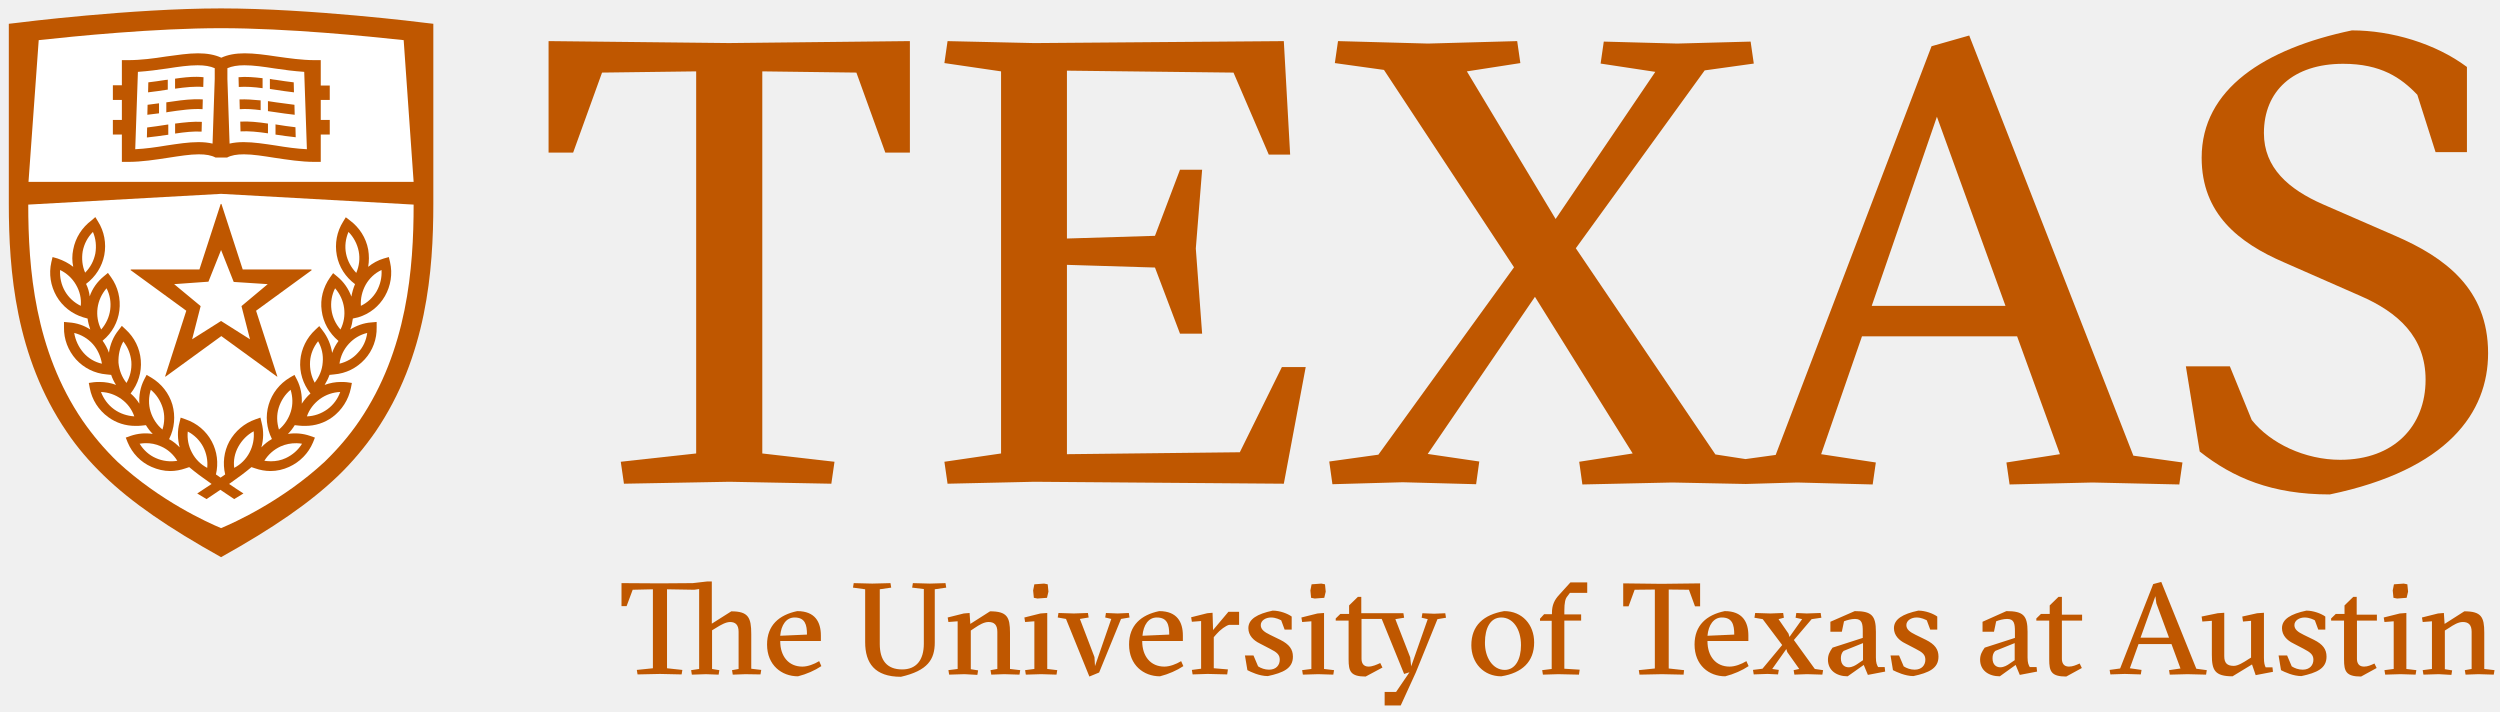
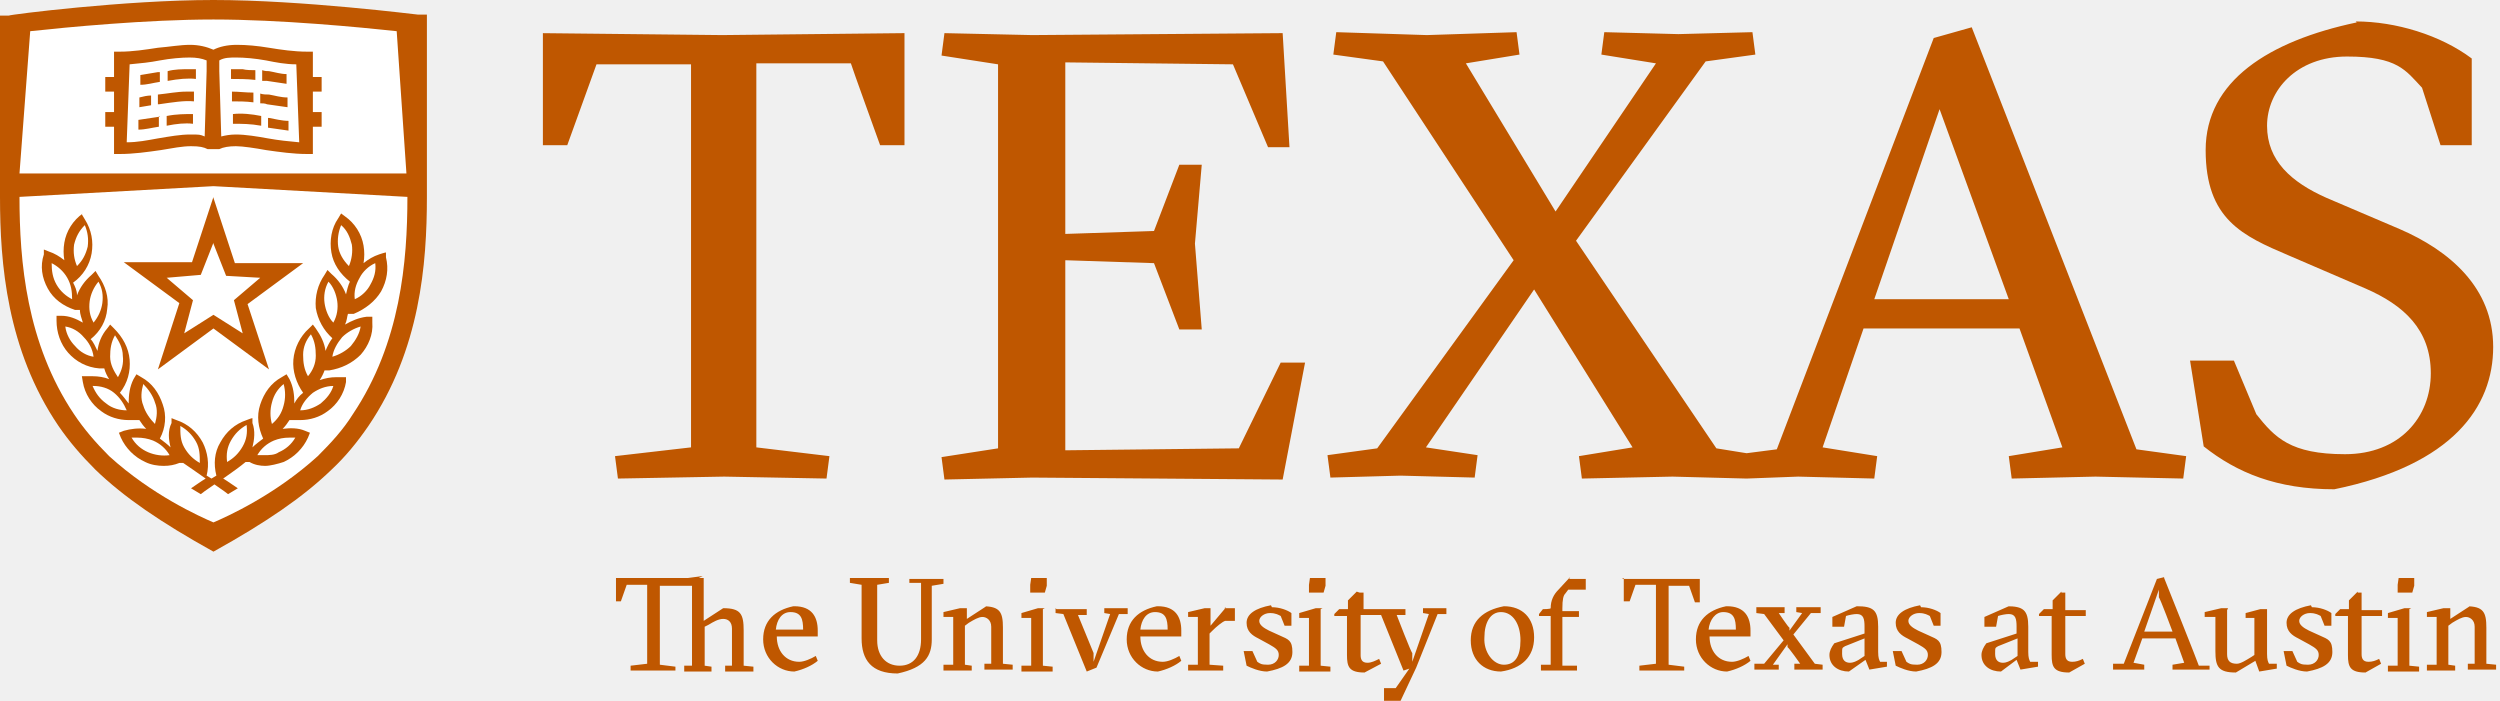
- <svg xmlns="http://www.w3.org/2000/svg" height="99.591" width="350" viewBox="0 0 350 99.591">
-   <g>
-     <path fill="#bf5700" d="m60.666 3.33v24.766 0.444c0 9.325-0.919 21.35-8.101 31.905-1.498 2.152-3.166 4.167-5.174 6.114 0 0-0.034 0.034-0.034 0.034-3.915 3.757-9.055 7.31-16.407 11.409-7.353-4.099-12.527-7.652-16.407-11.409 0 0-0.034-0.034-0.034-0.034-2.008-1.948-3.71-3.929-5.174-6.115-7.182-10.521-8.101-22.579-8.101-31.905v-3.074-22.135l1.191-0.137c0.17-0.034 16.101-2.016 28.525-2.016 12.425 0 28.355 1.981 28.525 2.015l1.191 0.137z" />
-     <path d="m30.949 3.945c-9.259 0-20.525 1.127-25.529 1.674l-1.43 19.846h26.959 26.959l-1.394-19.846c-5.038-0.546-16.306-1.674-25.565-1.674zm0 23.194l-26.994 1.504c0 8.915 0.885 20.393 7.625 30.265 1.396 2.016 2.996 3.927 4.902 5.772 5.923 5.465 12.595 8.472 14.467 9.258 1.872-0.786 8.544-3.793 14.467-9.258 1.906-1.845 3.507-3.722 4.902-5.772 6.706-9.872 7.59-21.35 7.59-30.265l-26.959-1.504z" fill="#fff" />
-     <path fill="#bf5700" d="m27.715 7.463c-1.396 0-2.894 0.241-4.46 0.446-1.736 0.273-3.538 0.511-5.342 0.511h-0.851v3.519h-1.26v2.049h1.26v2.801h-1.26v2.049h1.26v3.826h0.851c1.94 0 3.845-0.306 5.649-0.579 1.566-0.239 3.03-0.48 4.256-0.48 1.021 0 1.77 0.138 2.349 0.446h1.634c0.579-0.307 1.328-0.446 2.349-0.446 1.26 0 2.721 0.241 4.253 0.48 1.838 0.273 3.745 0.579 5.652 0.579h0.851v-3.826h1.26v-2.049h-1.26v-2.801h1.26v-2.015h-1.26v-3.553h-0.851c-1.804 0-3.609-0.272-5.345-0.511-1.6-0.24-3.096-0.446-4.458-0.446-1.294 0-2.383 0.206-3.268 0.616-0.885-0.41-1.975-0.616-3.269-0.616zm3.234 21.078c-0.034 0-0.068 0.034-0.068 0.068l-2.962 9.118h-9.53c-0.034 0-0.068 0.003-0.102 0.037 0 0.068 0 0.102 0.068 0.102l7.726 5.636-2.962 9.186s0 0.034 0.034 0.034h0.034l7.797-5.67 7.794 5.67h0.034c0.034-0.034 0.034-0.068 0-0.068l-2.962-9.152 7.729-5.636c0.034 0 0.068-0.034 0.034-0.102 0-0.034-0.034-0.037-0.068-0.037h-9.564l-2.962-9.118c0-0.034-0.034-0.068-0.068-0.068zm-17.599 1.845-0.545 0.477c-1.328 0.991-2.247 2.427-2.554 4.067-0.17 0.82-0.17 1.638 0 2.424-0.646-0.514-1.395-0.889-2.178-1.162l-0.715-0.204-0.17 0.715c-0.374 1.64-0.102 3.313 0.715 4.748 0.817 1.435 2.179 2.496 3.745 2.974l0.613 0.17c0.068 0.512 0.204 1.023 0.375 1.535-0.885-0.581-1.907-0.922-2.962-0.99l-0.715-0.068v0.752c-0.034 1.674 0.579 3.246 1.668 4.476 1.123 1.23 2.622 1.98 4.29 2.117l0.647 0.068c0.17 0.512 0.409 0.992 0.681 1.402-0.715-0.273-1.498-0.412-2.281-0.412-0.272 0-0.545-0-0.817 0.034l-0.715 0.102 0.136 0.718c0.306 1.64 1.226 3.076 2.587 4.067 1.123 0.82 2.418 1.229 3.813 1.229 0.272 0 0.545 0 0.817-0.034l0.644-0.068c0.272 0.444 0.579 0.853 0.953 1.229-1.021-0.171-2.108-0.069-3.095 0.272l-0.681 0.241 0.272 0.681c0.647 1.537 1.836 2.768 3.333 3.417 0.851 0.376 1.736 0.582 2.622 0.582 0.715 0 1.464-0.138 2.145-0.378l0.511-0.17c0.851 0.717 1.805 1.436 3.132 2.358-0.613 0.41-1.26 0.819-2.009 1.331l1.294 0.786c0.715-0.478 1.362-0.89 1.941-1.3 0.579 0.376 1.226 0.822 1.941 1.3l1.294-0.786c-0.749-0.478-1.396-0.921-2.009-1.331 1.328-0.922 2.281-1.641 3.132-2.358l0.508 0.17c0.681 0.239 1.43 0.378 2.145 0.378 0.919 0 1.805-0.206 2.622-0.582 1.498-0.683 2.69-1.88 3.337-3.417l0.272-0.681-0.681-0.241c-0.987-0.342-2.077-0.443-3.098-0.272 0.374-0.376 0.681-0.785 0.953-1.229l0.647 0.068c0.272 0.034 0.545 0.034 0.817 0.034 1.396 0 2.69-0.409 3.813-1.229 1.328-0.991 2.247-2.427 2.587-4.067l0.136-0.718-0.715-0.102c-0.272-0.034-0.545-0.034-0.817-0.034-0.783 0-1.532 0.138-2.281 0.412 0.272-0.444 0.511-0.924 0.681-1.402l0.647-0.068c1.668-0.137 3.167-0.887 4.29-2.117 1.123-1.23 1.699-2.836 1.665-4.476v-0.752l-0.749 0.068c-1.055 0.068-2.074 0.444-2.959 0.99 0.204-0.478 0.306-1.023 0.375-1.535l0.749-0.17c1.6-0.478 2.925-1.54 3.742-2.974 0.817-1.435 1.089-3.108 0.715-4.748l-0.17-0.715-0.715 0.204c-0.817 0.239-1.529 0.648-2.176 1.161 0.136-0.786 0.136-1.604 0-2.424-0.306-1.64-1.226-3.076-2.554-4.067l-0.579-0.443-0.375 0.613c-0.885 1.401-1.192 3.074-0.885 4.714 0.306 1.64 1.226 3.042 2.554 4.033-0.238 0.547-0.409 1.162-0.511 1.743-0.408-1.093-1.056-2.05-1.975-2.801l-0.582-0.481-0.442 0.616c-0.953 1.366-1.396 3.006-1.158 4.646 0.204 1.64 1.056 3.141 2.315 4.2l0.034 0.034c-0.374 0.512-0.681 1.06-0.885 1.675-0.17-1.127-0.613-2.219-1.362-3.176l-0.443-0.582-0.545 0.511c-1.225 1.127-1.975 2.666-2.111 4.305-0.136 1.64 0.375 3.28 1.396 4.578l0.034 0.034c-0.477 0.41-0.885 0.924-1.226 1.436 0.068-1.161-0.136-2.324-0.681-3.383l-0.34-0.65-0.647 0.378c-1.43 0.854-2.486 2.186-2.962 3.792-0.477 1.605-0.306 3.279 0.443 4.782v0.034c-0.545 0.307-1.056 0.717-1.464 1.161 0.306-1.127 0.34-2.29 0.034-3.451l-0.17-0.715-0.681 0.238c-1.566 0.547-2.857 1.639-3.674 3.107-0.749 1.401-0.953 3.04-0.579 4.612-0.204 0.137-0.443 0.309-0.647 0.446-0.238-0.171-0.443-0.309-0.647-0.446 0.374-1.571 0.17-3.211-0.579-4.612-0.783-1.469-2.077-2.561-3.677-3.107l-0.681-0.238-0.17 0.715c-0.306 1.127-0.272 2.324 0.034 3.451-0.443-0.444-0.919-0.853-1.498-1.161l0.034-0.034c0.749-1.503 0.885-3.176 0.443-4.782-0.477-1.605-1.532-2.938-2.962-3.792l-0.647-0.378-0.34 0.65c-0.545 1.059-0.746 2.222-0.678 3.383-0.34-0.547-0.749-1.026-1.226-1.436l0.034-0.034c1.021-1.298 1.532-2.938 1.396-4.612-0.136-1.674-0.885-3.178-2.111-4.305l-0.545-0.511-0.443 0.582c-0.749 0.922-1.192 2.014-1.362 3.176-0.207-0.58-0.513-1.162-0.888-1.674l0.034-0.034c1.294-1.059 2.111-2.561 2.315-4.2 0.204-1.64-0.204-3.314-1.158-4.646l-0.443-0.616-0.579 0.48c-0.919 0.752-1.6 1.708-1.975 2.801-0.068-0.615-0.238-1.196-0.511-1.743 1.328-0.991 2.247-2.428 2.554-4.033 0.306-1.64-0-3.313-0.885-4.714l-0.375-0.613z" />
-     <path d="m27.681 9.138c-1.26 0-2.69 0.203-4.222 0.443-1.362 0.205-2.721 0.377-4.151 0.48l-0.375 10.83c1.43-0.068 2.891-0.275 4.321-0.514 1.6-0.239 3.133-0.48 4.528-0.48 0.749 0 1.396 0.071 1.975 0.207l0.306-9.053v-1.504c-0.612-0.273-1.395-0.408-2.383-0.408zm6.537 0c-0.987 0-1.736 0.135-2.383 0.409v1.504l0.306 9.053c0.579-0.137 1.226-0.207 1.975-0.207 1.396 0 2.925 0.241 4.525 0.48 1.43 0.239 2.894 0.445 4.324 0.514l-0.374-10.83c-1.43-0.103-2.826-0.275-4.154-0.48-1.532-0.239-2.959-0.443-4.219-0.443zm-21.208 23.331c-0.749 0.751-1.226 1.674-1.43 2.699-0.17 1.025-0.068 2.083 0.34 3.005 0.749-0.751 1.226-1.674 1.43-2.699 0.17-1.025 0.068-2.049-0.34-3.005zm35.777 0c-0.408 0.956-0.545 2.015-0.34 3.039s0.715 1.948 1.43 2.699c0.408-0.956 0.545-2.015 0.34-3.039-0.204-1.025-0.715-1.982-1.43-2.699zm-17.837 2.529-1.77 4.438-4.801 0.344 3.711 3.074-1.192 4.646 4.051-2.563 4.051 2.563-1.192-4.646 3.674-3.074-4.763-0.31-1.77-4.473zm-22.536 2.801c-0.068 1.025 0.17 2.083 0.681 2.971 0.511 0.888 1.294 1.605 2.213 2.049 0.102-1.025-0.136-2.049-0.681-2.971-0.511-0.888-1.294-1.605-2.213-2.049zm45 0c-0.953 0.444-1.699 1.161-2.21 2.049-0.511 0.922-0.749 1.947-0.681 2.971 0.919-0.444 1.699-1.161 2.21-2.049 0.511-0.922 0.749-1.947 0.681-2.971zm-38.497 2.56c-0.681 0.786-1.124 1.742-1.26 2.767-0.136 1.025 0.034 2.083 0.511 3.005 0.681-0.786 1.124-1.739 1.26-2.764 0.136-1.059-0.034-2.086-0.511-3.009zm31.998 0c-0.477 0.922-0.647 1.984-0.511 3.009s0.579 1.978 1.26 2.764c0.477-0.922 0.647-1.981 0.511-3.005s-0.579-1.981-1.26-2.767zm-36.526 6.252c0.17 1.025 0.613 1.981 1.294 2.767 0.681 0.786 1.6 1.333 2.587 1.538-0.17-1.025-0.613-2.016-1.294-2.767-0.681-0.752-1.6-1.299-2.587-1.538zm41.02 0c-0.987 0.239-1.873 0.753-2.587 1.538-0.715 0.786-1.158 1.742-1.294 2.767 0.987-0.239 1.907-0.753 2.587-1.538 0.715-0.752 1.158-1.708 1.294-2.767zm-6.877 1.161c-0.647 0.82-1.056 1.776-1.123 2.835-0.068 1.059 0.17 2.083 0.647 2.971 0.647-0.82 1.056-1.81 1.123-2.835 0.102-1.059-0.136-2.083-0.647-2.971zm-27.265 0.034c-0.511 0.888-0.715 1.912-0.681 2.971 0.102 1.059 0.477 2.015 1.123 2.835 0.511-0.888 0.749-1.912 0.681-2.971-0.102-1.059-0.477-2.015-1.123-2.835zm3.844 6.763c-0.306 0.991-0.34 2.052-0.034 3.042 0.306 0.991 0.885 1.877 1.668 2.526 0.306-0.991 0.34-2.049 0.034-3.039-0.306-0.991-0.885-1.88-1.668-2.529zm19.574 0c-0.783 0.649-1.362 1.538-1.668 2.529-0.306 0.991-0.272 2.049 0.034 3.039 0.783-0.649 1.362-1.535 1.668-2.526 0.306-0.991 0.272-2.052-0.034-3.042zm-26.55 0.31c0.374 0.956 0.988 1.809 1.839 2.424 0.851 0.615 1.839 0.922 2.826 0.99-0.34-0.991-0.953-1.809-1.804-2.424-0.851-0.615-1.839-0.956-2.86-0.99zm33.496 0c-1.021 0.034-2.009 0.376-2.86 0.99-0.817 0.615-1.464 1.433-1.804 2.424 1.021-0.034 2.009-0.376 2.86-0.99 0.851-0.615 1.464-1.467 1.804-2.424zm-12.117 5.5c-0.885 0.478-1.634 1.229-2.145 2.151s-0.715 1.947-0.579 2.971c0.919-0.478 1.668-1.229 2.145-2.151 0.477-0.922 0.681-1.947 0.579-2.971zm-9.227 0.034c-0.102 1.025 0.102 2.049 0.579 2.937 0.477 0.922 1.226 1.673 2.145 2.151 0.102-1.025-0.102-2.049-0.579-2.971-0.477-0.888-1.226-1.639-2.145-2.117zm-5.974 1.631c-0.254 0.007-0.509 0.035-0.764 0.077 0.545 0.888 1.325 1.605 2.278 2.015 0.919 0.41 1.975 0.545 2.996 0.375-0.545-0.888-1.328-1.605-2.281-2.015-0.715-0.333-1.466-0.474-2.228-0.452zm21.202 0.006c-0.771-0.014-1.536 0.138-2.225 0.446-0.953 0.444-1.736 1.127-2.281 2.015 0.306 0.034 0.613 0.068 0.919 0.068 0.715 0 1.43-0.135 2.077-0.443 0.953-0.444 1.736-1.127 2.281-2.015-0.255-0.043-0.514-0.066-0.771-0.071z" fill="#fff" />
-     <path d="m329.27 4.253c-12.22 2.562-21.038 8.198-21.038 17.831 0 7.857 5.21 11.92 11.542 14.652l10.653 4.68c5.276 2.289 9.155 5.74 9.155 11.752 0 6.456-4.39 11.204-11.947 11.204-4.936 0-9.769-2.289-12.39-5.568l-3.064-7.515h-6.159l1.938 11.922c4.663 3.689 10.11 6.011 18.212 6.011 16.543-3.45 22.161-11.477 22.161-19.778 0-9.018-6.059-13.426-13.003-16.432l-10.112-4.404c-4.834-2.118-8.27-5.125-8.27-9.976 0-5.91 4.118-9.7 11.096-9.7 5.276 2e-7 8.1 1.945 10.381 4.336l2.554 8.029h4.392v-11.922c-4.39-3.278-10.55-5.121-16.1-5.121zm-53.58 0.718-5.274 1.501-21.821 57.217-4.222 0.582-4.219-0.65-19.54-28.865 18.042-24.9 6.874-0.956-0.443-3.077-10.279 0.275-10.279-0.275-0.443 3.077 7.657 1.161-13.956 20.598-12.424-20.666 7.487-1.161-0.443-3.077-12.492 0.344-12.594-0.344-0.443 3.077 6.877 0.956 18.209 27.633-18.992 26.234-6.877 0.956 0.443 3.179 9.836-0.275 10.282 0.275 0.443-3.179-7.218-1.058 15.011-21.997 13.684 21.929-7.487 1.161 0.443 3.179 12.594-0.275 10.279 0.207 7.218-0.207 10.551 0.275 0.443-3.077-7.657-1.161 5.717-16.5h21.719l5.992 16.5-7.49 1.161 0.443 3.077 11.607-0.275 12.155 0.275 0.443-3.077-6.877-0.956-22.978-58.82zm-198.89 0.783v15.612h3.439l4.048-11.204 13.176-0.17v53.493l-10.554 1.161 0.443 3.074 14.773-0.272 14.262 0.272 0.443-3.074-10.109-1.161v-53.493l13.173 0.17 4.051 11.204h3.439v-15.612l-25.328 0.275-25.256-0.275zm55.858 0-0.443 3.077 7.933 1.161v53.493l-7.933 1.161 0.443 3.074 12.155-0.272 34.922 0.272 3.064-16.327h-3.337l-5.887 11.922-24.204 0.272v-26.507l12.325 0.375 3.504 9.258h3.098l-0.885-11.922 0.885-11.031h-3.098l-3.504 9.255-12.325 0.378v-23.501l23.319 0.272 4.937 11.477h2.993l-0.885-15.884-34.922 0.275-12.155-0.275zm-105.11 5.001c-0.965-0.01-1.993 0.106-3.039 0.26v1.399c1.464-0.205 2.792-0.341 3.949-0.238l0.034-1.365c-0.306-0.034-0.622-0.053-0.944-0.056zm7.481 0.034c-0.562-0.03-1.107-0.03-1.634 0.022l0.034 1.365c0.987-0.068 2.108-0.001 3.333 0.17v-1.399c-0.596-0.068-1.172-0.128-1.733-0.158zm2.755 0.26v1.402c0.238 0.034 0.443 0.068 0.681 0.102 0.885 0.137 1.771 0.272 2.69 0.375l-0.034-1.399c-0.817-0.102-1.634-0.207-2.451-0.344-0.306-0.034-0.579-0.068-0.885-0.136zm-14.296 0.102c-0.102 0.034-0.17 0.034-0.272 0.034-0.817 0.137-1.634 0.241-2.451 0.344l-0.034 1.399c0.919-0.102 1.805-0.238 2.69-0.375h0.068v-1.402zm3.699 2.748c-1.233 0.037-2.55 0.225-3.903 0.43v1.399c0.068 0 0.102 0 0.17-0.034 1.838-0.273 3.507-0.511 4.903-0.409l0.034-1.368c-0.391-0.026-0.793-0.031-1.204-0.019zm6.345 0.019 0.034 1.368c0.885-0.068 1.87-0 2.925 0.136v-1.368c-1.055-0.102-2.04-0.17-2.959-0.136zm3.98 0.238v1.402c0.306 0.034 0.647 0.102 0.953 0.136 0.919 0.137 1.839 0.272 2.792 0.375l-0.034-1.399c-0.851-0.102-1.702-0.238-2.554-0.34-0.374-0.068-0.783-0.105-1.158-0.173zm-15.284 0.31c-0.511 0.068-1.056 0.136-1.566 0.204l-0.034 1.399 1.634-0.204v-1.399h-0.034zm248.94 1.879 9.598 26.473h-18.723l9.124-26.473zm-237.53 0.681 0.034 1.368c1.123-0.068 2.449 0.067 3.844 0.272v-1.365c-1.362-0.204-2.687-0.343-3.878-0.275zm-5.379 0.034c-1.157-0.068-2.418 0.071-3.745 0.241v1.399c1.362-0.205 2.622-0.341 3.711-0.272l0.034-1.368zm10.313 0.344v1.433h-0.034c0.919 0.137 1.873 0.275 2.86 0.378l-0.034-1.402c-0.919-0.102-1.805-0.238-2.656-0.375-0.034 0-0.068 0-0.136-0.034zm-15.08 0.034c-0.102 0-0.17 0.034-0.238 0.034-0.885 0.137-1.771 0.272-2.656 0.375l-0.034 1.402c0.987-0.102 1.975-0.241 2.928-0.378h0.068v-1.433h-0.068zm75.515 63.967-2.012 0.232-4.599 0.034-5.386-0.034v3.219h0.715l0.851-2.29 2.829-0.065v11.056l-2.25 0.232 0.102 0.631 3.139-0.068 3.03 0.068 0.105-0.631-2.148-0.232v-11.056l3.816 0.065 0.681-0.099v11.189l-1.123 0.167 0.102 0.628 1.978-0.065 1.77 0.065 0.102-0.628-1.021-0.167v-5.413l0.545-0.331c0.682-0.432 1.398-0.83 1.978-0.83 0.75 0 1.192 0.399 1.192 1.362v5.212l-0.919 0.167 0.102 0.628 1.77-0.065 2.114 0.034 0.102-0.631-1.396-0.167v-4.847c0-2.324-0.409-3.188-2.795-3.188l-2.727 1.727v-5.909h-0.647zm203.57 0.065-1.127 0.3-4.633 11.817-1.467 0.201 0.102 0.631 2.012-0.068 2.25 0.068 0.102-0.631-1.637-0.232 1.229-3.42v0.034h4.599l1.26 3.417-1.6 0.235 0.102 0.628 2.489-0.065 2.591 0.065 0.102-0.628-1.467-0.201-4.906-12.152zm-82.718 0.068-1.566 1.727c-0.682 0.73-1.021 1.458-1.021 2.554v0.167h-1.093l-0.579 0.631v0.297h1.637v6.741l-1.331 0.167 0.102 0.628 2.148-0.065 2.897 0.065 0.102-0.696-2.148-0.133v-6.738h2.352v-0.864h-2.352v-0.464c0-1.195 0.136-1.726 0.409-2.058l0.375-0.498h2.42v-1.461h-2.352zm-100.34 0.099-0.102 0.631 1.705 0.232v7.404c0 2.922 1.33 4.847 5.011 4.847 3.749-0.863 4.736-2.423 4.736-4.813v-7.438l1.603-0.232-0.102-0.631-2.182 0.065-2.386-0.065-0.102 0.631 1.637 0.198v7.636c0 2.357-1.091 3.618-3.033 3.618-2.147-0-3.135-1.293-3.135-3.55v-7.67l1.6-0.232-0.102-0.631-2.557 0.065-2.591-0.065zm107.73 0.034v3.219h0.749l0.851-2.325 2.829-0.031v11.053l-2.247 0.235 0.102 0.628 3.135-0.065 3.033 0.065 0.068-0.628-2.148-0.235v-11.053l2.829 0.031 0.851 2.325h0.715v-3.219l-5.382 0.065-5.386-0.065zm-81.08 0.031-1.362 0.102-0.17 0.86 0.102 1.031 0.511 0.099 1.328-0.099 0.204-0.864-0.102-1.028-0.511-0.102zm38.819 0-1.365 0.102-0.17 0.86 0.102 1.031 0.514 0.099 1.328-0.099 0.204-0.864-0.102-1.028-0.511-0.102zm151.53 0-1.365 0.102-0.17 0.86 0.102 1.031 0.511 0.099 1.331-0.099 0.204-0.864-0.102-1.028-0.511-0.102zm-34.765 1.761 0.136 0.997 1.774 4.813h-3.986l2.077-5.81zm-111.65 0.099-1.229 1.195v1.195h-1.226l-0.647 0.631v0.3h1.804v5.444c0 1.66 0.273 2.389 2.386 2.389l2.352-1.26-0.306-0.631c-0.511 0.232-1.092 0.498-1.637 0.498-0.784 0-0.987-0.564-0.987-1.096v-5.577h2.829l3.135 7.701 0.749-0.232-1.876 2.755h-1.6v1.826 0.068h2.25l2.111-4.615 3.033-7.472 1.195-0.198-0.102-0.631-1.569 0.068-1.634-0.068-0.102 0.631 0.851 0.198-2.318 6.608-0.136-1.263-2.08-5.345 1.229-0.198-0.102-0.631h-5.896v-2.29h-0.477zm98.085 0-1.229 1.195v1.195h-1.226l-0.647 0.631v0.3h1.804v5.444c0 1.66 0.273 2.389 2.386 2.389l2.182-1.195-0.306-0.631c-0.545 0.232-0.956 0.433-1.501 0.433-0.784-0-0.987-0.564-0.987-1.096v-5.345h2.829v-0.83h-2.829v-2.492h-0.477zm41.271 0-1.226 1.195v1.195h-1.226l-0.65 0.631v0.3h1.808v5.444c0 1.66 0.273 2.389 2.386 2.389l2.179-1.195-0.306-0.631c-0.511 0.232-0.919 0.433-1.464 0.433-0.784 0-0.987-0.564-0.987-1.096v-5.345h2.792v-0.83h-2.826v-2.492h-0.48zm-151.28 1.925c-2.181 0.465-3.408 1.196-3.408 2.458 0 1.029 0.748 1.725 1.566 2.123l1.467 0.764c0.988 0.498 1.362 0.832 1.362 1.529 0 0.764-0.51 1.393-1.498 1.393-0.579 0-1.126-0.199-1.535-0.464l-0.647-1.529h-1.195l0.344 2.061c0.511 0.266 1.701 0.83 2.86 0.83 2.147-0.465 3.513-1.064 3.513-2.724 0-1.029-0.513-1.725-1.774-2.355l-1.43-0.7c-0.818-0.398-1.297-0.761-1.297-1.359 0-0.664 0.717-1.065 1.433-1.065 0.682 0 1.226 0.3 1.43 0.399l0.477 1.294h0.99v-1.826c-0.545-0.398-1.636-0.83-2.659-0.83zm90.381 0c-2.181 0.465-3.408 1.196-3.408 2.458 0 1.029 0.751 1.725 1.569 2.123l1.464 0.764c0.988 0.498 1.365 0.832 1.365 1.529 0 0.764-0.513 1.393-1.501 1.393-0.579 0-1.123-0.199-1.532-0.464l-0.65-1.529h-1.192l0.34 2.061c0.511 0.266 1.738 0.83 2.863 0.83 2.147-0.465 3.51-1.064 3.51-2.724 0-1.029-0.509-1.725-1.77-2.355l-1.433-0.7c-0.818-0.398-1.294-0.761-1.294-1.359 0-0.664 0.714-1.065 1.43-1.065 0.682 0 1.229 0.3 1.433 0.399l0.477 1.294h0.987v-1.826c-0.545-0.398-1.636-0.83-2.659-0.83zm54.326 0c-2.181 0.465-3.408 1.196-3.408 2.458 0 1.029 0.751 1.725 1.569 2.123l1.464 0.764c0.954 0.498 1.365 0.832 1.365 1.529 0 0.764-0.513 1.393-1.501 1.393-0.579 0-1.123-0.199-1.532-0.464l-0.65-1.529h-1.192l0.34 2.061c0.511 0.266 1.704 0.83 2.863 0.83 2.147-0.465 3.51-1.064 3.51-2.724 0-1.029-0.509-1.725-1.77-2.355l-1.433-0.7c-0.818-0.398-1.294-0.761-1.294-1.359 0-0.664 0.714-1.065 1.43-1.065 0.682 0 1.263 0.3 1.433 0.399l0.477 1.294h0.987v-1.826c-0.55-0.398-1.64-0.83-2.66-0.83zm-211.27 0.068c-2.556 0.531-4.228 1.991-4.228 4.68 0 2.888 2.047 4.448 4.33 4.448 1.193-0.299 2.385-0.829 3.272-1.427l-0.306-0.696c-0.716 0.432-1.603 0.764-2.352 0.764-1.943 0-3.101-1.462-3.101-3.553v-0.034h5.692v-0.764c0-1.892-0.818-3.417-3.306-3.417zm50.677 0c-2.556 0.531-4.225 1.991-4.225 4.68 0 2.888 2.043 4.448 4.327 4.448 1.193-0.299 2.389-0.829 3.275-1.427l-0.31-0.696c-0.716 0.432-1.599 0.764-2.349 0.764-1.943 0-3.101-1.462-3.101-3.553v-0.034h5.692v-0.764c0-1.892-0.821-3.417-3.309-3.417zm48.293 0c-2.897 0.498-4.599 2.023-4.599 4.779 0 2.457 1.703 4.349 4.191 4.349 2.897-0.465 4.603-2.022 4.603-4.745 0-2.49-1.672-4.383-4.194-4.383zm30.877 0c-2.556 0.531-4.225 1.991-4.225 4.68 0 2.888 2.01 4.448 4.293 4.448 1.193-0.299 2.389-0.829 3.275-1.427l-0.31-0.696c-0.716 0.432-1.599 0.764-2.349 0.764-1.943 0-3.101-1.462-3.101-3.553v-0.034h5.726v-0.764c0-1.892-0.821-3.417-3.309-3.417zm18.199 0-3.408 1.492v1.396h1.603l0.306-1.461c0.409-0.166 1.021-0.331 1.532-0.331 0.988 0 1.093 0.662 1.093 1.758v0.898l-4.228 1.362c-0.409 0.564-0.647 1.029-0.647 1.693 0 1.461 1.159 2.321 2.761 2.321l2.25-1.591 0.579 1.393 2.42-0.464-0.068-0.631h-0.919c-0.17-0.299-0.31-0.565-0.31-1.362v-3.584c0-2.291-0.614-2.888-2.965-2.888zm21.233 0-3.34 1.492v1.396h1.603l0.306-1.461c0.409-0.166 1.021-0.331 1.532-0.331 0.988 0 1.093 0.662 1.093 1.758v0.898l-4.228 1.362c-0.409 0.564-0.647 1.029-0.647 1.693 0 1.461 1.159 2.321 2.761 2.321l2.216-1.591 0.579 1.393 2.42-0.464-0.068-0.631h-0.953c-0.17-0.299-0.31-0.565-0.31-1.362v-3.584c0-2.291-0.614-2.888-2.965-2.888zm-142.29 0.031-2.761 1.761-0.102-1.529-0.82 0.068-2.247 0.563 0.102 0.631 1.294-0.099v6.673l-1.294 0.167 0.102 0.628 2.148-0.065 1.804 0.099 0.102-0.631-1.021-0.164v-5.413l0.545-0.365c0.648-0.432 1.296-0.83 1.944-0.83 0.784 0 1.226 0.399 1.226 1.362v5.212l-0.953 0.167 0.102 0.628 1.804-0.065 2.148 0.065 0.102-0.628-1.43-0.167v-5.079c0-2.191-0.409-2.99-2.795-2.99zm206.4 0-2.761 1.761-0.102-1.529-0.82 0.068-2.247 0.563 0.102 0.631 1.294-0.099v6.673l-1.294 0.167 0.102 0.628 2.145-0.065 1.774 0.099 0.102-0.631-1.021-0.164v-5.413l0.579-0.365c0.648-0.432 1.293-0.83 1.941-0.83 0.784 0 1.229 0.399 1.229 1.362v5.212l-0.953 0.167 0.102 0.628 1.804-0.065 2.148 0.065 0.102-0.628-1.433-0.167v-5.079c-0-2.191-0.406-2.99-2.792-2.99zm-173.03 0.068-2.148 2.557-0.068-2.424-0.749 0.065-2.25 0.566 0.102 0.628 1.294-0.099v6.673l-1.294 0.167 0.102 0.631 2.114-0.068 2.727 0.068 0.102-0.7-1.978-0.164v-4.349l0.375-0.433c0.511-0.598 1.331-1.194 1.774-1.294h1.396v-1.826h-1.498zm139.42 0.133-0.919 0.065-2.25 0.464 0.102 0.7 1.331-0.102v4.782c0 2.125 0.409 2.987 2.897 2.987l2.727-1.659 0.511 1.495 2.42-0.464-0.068-0.631h-0.956c-0.136-0.299-0.238-0.565-0.238-1.362v-6.274l-0.953 0.065-2.08 0.464 0.102 0.7 1.127-0.102v5.147l-0.375 0.232c-0.716 0.465-1.466 0.929-2.046 0.929-0.92 0-1.331-0.396-1.331-1.359v-6.076zm-164.78 0.031-0.953 0.068-2.25 0.563 0.102 0.631 1.297-0.099v6.673l-1.297 0.167 0.102 0.628 2.148-0.065 2.148 0.065 0.102-0.628-1.399-0.167v-7.837zm1.569 0-0.102 0.631 1.158 0.201 3.272 8.066 1.365-0.563 3.067-7.503 1.192-0.201-0.102-0.631-1.566 0.068-1.637-0.068-0.102 0.631 0.851 0.201-2.281 6.605-0.071-1.26-2.043-5.345 1.226-0.201-0.102-0.631-1.975 0.068-2.148-0.068zm37.182 0-0.919 0.068-2.25 0.563 0.102 0.631 1.294-0.099v6.673l-1.294 0.167 0.102 0.628 2.148-0.065 2.114 0.065 0.102-0.628-1.399-0.167v-7.837zm60.358 0-0.102 0.665 1.158 0.198 2.727 3.621-2.761 3.318-1.328 0.167 0.102 0.631 1.941-0.068 1.467 0.068 0.102-0.631-0.919-0.133 1.975-2.789 0.136 0.43 1.671 2.358-0.783 0.167 0.102 0.628 1.77-0.065 2.148 0.065 0.102-0.628-1.158-0.167-2.931-4.051 2.485-2.922 1.365-0.198-0.102-0.665-1.944 0.068-1.464-0.068-0.102 0.665 0.919 0.198-1.774 2.492-0.136-0.464-1.396-2.027 0.749-0.198-0.102-0.665-1.77 0.068-2.148-0.068zm91.167 0-0.919 0.068-2.25 0.563 0.102 0.631 1.294-0.099v6.673l-1.294 0.167 0.102 0.628 2.148-0.065 2.111 0.065 0.102-0.628-1.396-0.167v-7.837zm-225.65 0.631c1.466 0 1.736 0.998 1.736 2.393l-3.748 0.164c0.136-1.527 0.853-2.557 2.012-2.557zm50.711 0c1.466 0 1.74 0.998 1.74 2.393l-3.748 0.164c0.136-1.527 0.85-2.557 2.009-2.557zm48.225 0c1.602 0 2.761 1.56 2.761 3.884 0 1.959-0.785 3.454-2.284 3.454-1.67 0-2.795-1.759-2.761-3.85 0-1.992 0.751-3.488 2.284-3.488zm30.877 0c1.466 0 1.74 0.998 1.74 2.393l-3.748 0.164c0.136-1.527 0.884-2.557 2.009-2.557zm19.769 3.587v2.389l-0.783 0.532c-0.239 0.166-0.718 0.464-1.229 0.464-0.545-0-1.089-0.333-1.089-1.263 0-0.398 0.102-0.762 0.375-1.028l2.727-1.096zm21.233 0v2.389l-0.783 0.532c-0.239 0.166-0.718 0.464-1.229 0.464-0.545 0-1.089-0.333-1.089-1.263 0-0.398 0.102-0.762 0.375-1.028l2.727-1.096z" fill="#bf5700" />
-   </g>
+ <svg xmlns="http://www.w3.org/2000/svg" id="Layer_1" version="1.1" viewBox="0 0 256.5 71.9">
+   <defs>
+     <style>
+       .st0 {
+         fill: #fff;
+       }
+ 
+       .st1 {
+         fill: #bf5700;
+       }
+     </style>
+   </defs>
+   <path class="st1" d="M43.8,1.6v18.6c0,6.9-.7,15.7-6,23.5-1.1,1.6-2.3,3.1-3.8,4.5h0c-2.9,2.8-6.7,5.4-12.1,8.4-5.4-3-9.2-5.6-12.1-8.4h0c-1.5-1.5-2.7-2.9-3.8-4.5C.7,35.9,0,27,0,20.2V1.6h.9c.1-.1,11.9-1.6,21-1.6s20.9,1.5,21,1.5h.9c0,.1,0,.1,0,.1Z" />
+   <path class="st0" d="M21.9,2c-6.8,0-15.1.8-18.8,1.2l-1.1,14.6h39.7l-1-14.6c-3.7-.4-12-1.2-18.8-1.2h0ZM21.9,19.1l-19.9,1.1c0,6.6.7,15,5.6,22.3,1,1.5,2.2,2.9,3.6,4.3,4.4,4,9.3,6.2,10.7,6.8,1.4-.6,6.3-2.8,10.7-6.8,1.4-1.4,2.6-2.7,3.6-4.3,4.9-7.3,5.6-15.7,5.6-22.3,0,0-19.9-1.1-19.9-1.1Z" />
+   <path class="st1" d="M19.5,4.6c-1,0-2.1.2-3.3.3-1.3.2-2.6.4-3.9.4h-.6v2.6h-.9v1.5h.9v2.1h-.9v1.5h.9v2.8h.6c1.4,0,2.8-.2,4.2-.4,1.2-.2,2.2-.4,3.1-.4s1.3.1,1.7.3h1.2c.4-.2,1-.3,1.7-.3s2,.2,3.1.4c1.4.2,2.8.4,4.2.4h.6v-2.8h.9v-1.5h-.9v-2.1h.9v-1.5h-.9v-2.6h-.6c-1.3,0-2.7-.2-3.9-.4-1.2-.2-2.3-.3-3.3-.3s-1.8.2-2.4.5c-.7-.3-1.5-.5-2.4-.5h0ZM21.9,20.2s0,0,0,0l-2.2,6.7h-7s0,0,0,0c0,0,0,0,0,0l5.7,4.2-2.2,6.8s0,0,0,0h0l5.7-4.2,5.7,4.2h0s0,0,0,0l-2.2-6.7,5.7-4.2s0,0,0,0c0,0,0,0,0,0h-7l-2.2-6.7s0,0,0,0h0ZM8.9,21.5l-.4.4c-1,.7-1.7,1.8-1.9,3-.1.6-.1,1.2,0,1.8-.5-.4-1-.7-1.6-.9l-.5-.2v.5c-.4,1.2-.2,2.4.4,3.5.6,1.1,1.6,1.8,2.8,2.2h.5c0,.5.2.9.3,1.3-.7-.4-1.4-.7-2.2-.7h-.5c0,0,0,.5,0,.5,0,1.2.4,2.4,1.2,3.3.8.9,1.9,1.5,3.2,1.6h.5c.1.4.3.8.5,1.1-.5-.2-1.1-.3-1.7-.3s-.4,0-.6,0h-.5c0,0,.1.6.1.6.2,1.2.9,2.3,1.9,3,.8.6,1.8.9,2.8.9.2,0,.4,0,.6,0h.5c.2.3.4.6.7.9-.8-.1-1.6,0-2.3.2l-.5.2.2.5c.5,1.1,1.4,2,2.5,2.5.6.3,1.3.4,1.9.4s1.1-.1,1.6-.3h.4c.6.4,1.3.9,2.3,1.6-.5.3-.9.6-1.5,1l1,.6c.5-.4,1-.7,1.4-1,.4.3.9.6,1.4,1l1-.6c-.6-.4-1-.7-1.5-1,1-.7,1.7-1.2,2.3-1.7h.4c.5.3,1.1.4,1.6.4s1.3-.2,1.9-.4c1.1-.5,2-1.4,2.5-2.5l.2-.5-.5-.2c-.7-.3-1.5-.3-2.3-.2.3-.3.5-.6.7-.9h.5c.2,0,.4,0,.6,0,1,0,2-.3,2.8-.9,1-.7,1.7-1.8,1.9-3v-.5c.1,0-.4,0-.4,0-.2,0-.4,0-.6,0-.6,0-1.1.1-1.7.3.2-.3.4-.7.5-1h.5c1.2-.2,2.3-.7,3.2-1.6.8-.9,1.3-2.1,1.2-3.3v-.6h-.6c-.8.1-1.5.4-2.2.8.2-.4.2-.8.3-1.1h.6c1.2-.5,2.2-1.3,2.8-2.3.6-1.1.8-2.3.5-3.5v-.5c-.1,0-.7.2-.7.2-.6.2-1.1.5-1.6.9.1-.6.1-1.2,0-1.8-.2-1.2-.9-2.3-1.9-3l-.4-.3-.3.5c-.7,1-.9,2.3-.7,3.5.2,1.2.9,2.2,1.9,3-.2.4-.3.9-.4,1.3-.3-.8-.8-1.5-1.5-2.1l-.4-.4-.3.5c-.7,1-1,2.2-.9,3.4.2,1.2.8,2.3,1.7,3.1h0c-.3.4-.5.8-.7,1.3-.1-.8-.5-1.6-1-2.3l-.3-.4-.4.4c-.9.8-1.5,2-1.6,3.2-.1,1.2.3,2.4,1,3.4h0c-.4.3-.7.7-.9,1.1,0-.9-.1-1.7-.5-2.5l-.3-.5-.5.3c-1.1.6-1.8,1.6-2.2,2.8-.4,1.2-.2,2.4.3,3.5h0c-.4.3-.8.6-1.1.9.2-.8.3-1.7,0-2.5v-.5c-.1,0-.6.2-.6.2-1.2.4-2.1,1.2-2.7,2.3-.6,1-.7,2.2-.4,3.4-.2.1-.3.2-.5.3-.2-.1-.3-.2-.5-.3.3-1.2.1-2.4-.4-3.4-.6-1.1-1.5-1.9-2.7-2.3l-.5-.2v.5c-.4.8-.3,1.7-.1,2.5-.3-.3-.7-.6-1.1-.9h0c.6-1.1.7-2.4.3-3.5-.4-1.2-1.1-2.2-2.2-2.8l-.5-.3-.3.5c-.4.8-.5,1.6-.5,2.5-.3-.4-.6-.8-.9-1.1h0c.8-1,1.1-2.2,1-3.4-.1-1.2-.7-2.3-1.6-3.2l-.4-.4-.3.4c-.6.7-.9,1.5-1,2.3-.2-.4-.4-.9-.7-1.2h0c1-.8,1.6-1.9,1.7-3.1.2-1.2-.2-2.4-.9-3.4l-.3-.5-.4.4c-.7.6-1.2,1.3-1.5,2.1,0-.5-.2-.9-.4-1.3,1-.7,1.7-1.8,1.9-3,.2-1.2,0-2.4-.7-3.5l-.3-.5h0Z" />
+   <path class="st0" d="M19.5,5.9c-.9,0-2,.1-3.1.3-1,.2-2,.3-3.1.4l-.3,8c1.1,0,2.1-.2,3.2-.4,1.2-.2,2.3-.4,3.3-.4s1,0,1.5.2l.2-6.7v-1.1c-.5-.2-1-.3-1.8-.3h0ZM24.3,5.9c-.7,0-1.3,0-1.8.3v1.1l.2,6.7c.4-.1.9-.2,1.5-.2,1,0,2.2.2,3.3.4,1.1.2,2.1.3,3.2.4l-.3-8c-1.1,0-2.1-.2-3.1-.4-1.1-.2-2.2-.3-3.1-.3h0ZM8.7,23.1c-.6.6-.9,1.2-1.1,2-.1.8,0,1.5.3,2.2.6-.6.9-1.2,1.1-2,.1-.8,0-1.5-.3-2.2h0ZM35,23.1c-.3.7-.4,1.5-.3,2.2s.5,1.4,1.1,2c.3-.7.4-1.5.3-2.2-.2-.8-.5-1.5-1.1-2ZM21.9,24.9l-1.3,3.3-3.5.3,2.7,2.3-.9,3.4,3-1.9,3,1.9-.9-3.4,2.7-2.3-3.5-.2-1.3-3.3h0ZM5.3,27c0,.8.1,1.5.5,2.2.4.7,1,1.2,1.6,1.5,0-.8-.1-1.5-.5-2.2-.4-.7-1-1.2-1.6-1.5ZM38.5,27c-.7.3-1.3.9-1.6,1.5-.4.7-.6,1.4-.5,2.2.7-.3,1.3-.9,1.6-1.5.4-.7.6-1.4.5-2.2ZM10.1,28.9c-.5.6-.8,1.3-.9,2-.1.8,0,1.5.4,2.2.5-.6.8-1.3.9-2,.1-.8,0-1.5-.4-2.2ZM33.7,28.9c-.4.7-.5,1.5-.4,2.2s.4,1.5.9,2c.4-.7.5-1.5.4-2.2s-.4-1.5-.9-2ZM6.7,33.5c.1.8.5,1.5,1,2,.5.6,1.2,1,1.9,1.1-.1-.8-.5-1.5-1-2-.5-.6-1.2-1-1.9-1.1ZM37,33.5c-.7.2-1.4.6-1.9,1.1-.5.6-.9,1.3-1,2,.7-.2,1.4-.6,1.9-1.1.5-.6.9-1.3,1-2ZM31.9,34.3c-.5.6-.8,1.3-.8,2.1,0,.8.1,1.5.5,2.2.5-.6.8-1.3.8-2.1,0-.8-.1-1.5-.5-2.2ZM11.8,34.4c-.4.7-.5,1.4-.5,2.2,0,.8.4,1.5.8,2.1.4-.7.6-1.4.5-2.2,0-.8-.4-1.5-.8-2.1ZM14.7,39.4c-.2.7-.3,1.5,0,2.2.2.7.7,1.4,1.2,1.9.2-.7.3-1.5,0-2.2-.2-.7-.7-1.4-1.2-1.9h0ZM29.1,39.4c-.6.5-1,1.1-1.2,1.9-.2.7-.2,1.5,0,2.2.6-.5,1-1.1,1.2-1.9.2-.7.2-1.5,0-2.2ZM9.5,39.6c.3.7.7,1.3,1.4,1.8.6.5,1.4.7,2.1.7-.3-.7-.7-1.3-1.3-1.8-.6-.5-1.4-.7-2.1-.7ZM34.2,39.6c-.8,0-1.5.3-2.1.7-.6.5-1.1,1.1-1.3,1.8.8,0,1.5-.3,2.1-.7.6-.5,1.1-1.1,1.3-1.8ZM25.3,43.6c-.7.4-1.2.9-1.6,1.6s-.5,1.4-.4,2.2c.7-.4,1.2-.9,1.6-1.6.4-.7.5-1.4.4-2.2ZM18.5,43.7c0,.8,0,1.5.4,2.2.4.7.9,1.2,1.6,1.6,0-.8,0-1.5-.4-2.2-.4-.7-.9-1.2-1.6-1.6ZM14.1,44.9c-.2,0-.4,0-.6,0,.4.7,1,1.2,1.7,1.5.7.3,1.5.4,2.2.3-.4-.7-1-1.2-1.7-1.5-.5-.2-1.1-.3-1.6-.3ZM29.7,44.9c-.6,0-1.1.1-1.6.3-.7.3-1.3.8-1.7,1.5.2,0,.5,0,.7,0,.5,0,1.1,0,1.5-.3.7-.3,1.3-.8,1.7-1.5-.2,0-.4,0-.6,0h0Z" />
+   <path class="st1" d="M241.8,2.3c-9,1.9-15.5,6-15.5,13.1s3.8,8.8,8.5,10.8l7.9,3.4c3.9,1.7,6.7,4.2,6.7,8.7s-3.2,8.3-8.8,8.3-7.2-1.7-9.1-4.1l-2.3-5.5h-4.5l1.4,8.8c3.4,2.7,7.5,4.4,13.4,4.4,12.2-2.5,16.3-8.5,16.3-14.6s-4.5-9.9-9.6-12.1l-7.5-3.2c-3.6-1.6-6.1-3.8-6.1-7.4s3-7.1,8.2-7.1,6,1.4,7.7,3.2l1.9,5.9h3.2V6c-3.2-2.4-7.8-3.8-11.9-3.8h0ZM202.3,2.8l-3.9,1.1-16.1,42.2-3.1.4-3.1-.5-14.4-21.3,13.3-18.4,5.1-.7-.3-2.3-7.6.2-7.6-.2-.3,2.3,5.6.9-10.3,15.2-9.2-15.2,5.5-.9-.3-2.3-9.2.3-9.3-.3-.3,2.3,5.1.7,13.4,20.4-14,19.3-5.1.7.3,2.3,7.2-.2,7.6.2.3-2.3-5.3-.8,11.1-16.2,10.1,16.2-5.5.9.3,2.3,9.3-.2,7.6.2,5.3-.2,7.8.2.3-2.3-5.6-.9,4.2-12.2h16l4.4,12.2-5.5.9.3,2.3,8.6-.2,9,.2.3-2.3-5.1-.7L202.3,2.8h0ZM55.7,3.4v11.5h2.5l3-8.3h9.7c0-.1,0,39.3,0,39.3l-7.8.9.3,2.3,10.9-.2,10.5.2.3-2.3-7.5-.9V6.5h9.7c0,.1,3,8.4,3,8.4h2.5V3.4l-18.7.2-18.6-.2h0ZM96.9,3.4l-.3,2.3,5.8.9v39.4l-5.8.9.3,2.3,9-.2,25.7.2,2.3-12h-2.5l-4.3,8.8-17.8.2v-19.5l9.1.3,2.6,6.8h2.3l-.7-8.8.7-8.1h-2.3l-2.6,6.8-9.1.3V6.4l17.2.2,3.6,8.5h2.2l-.7-11.7-25.7.2-9-.2h0ZM19.4,7.1c-.7,0-1.5,0-2.2.2v1c1.1-.2,2.1-.3,2.9-.2v-1c-.2,0-.4,0-.7,0h0ZM24.9,7.1c-.4,0-.8,0-1.2,0v1c.8,0,1.6,0,2.5.1v-1c-.4,0-.9,0-1.3-.1h0ZM26.9,7.3v1c.2,0,.3,0,.5,0,.7.1,1.3.2,2,.3v-1c-.6,0-1.2-.2-1.8-.3-.2,0-.4,0-.7-.1h0ZM16.4,7.4c0,0-.1,0-.2,0-.6.1-1.2.2-1.8.3v1c.7,0,1.3-.2,2-.3h0v-1h0ZM19.1,9.4c-.9,0-1.9.2-2.9.3v1c0,0,0,0,.1,0,1.4-.2,2.6-.4,3.6-.3v-1c-.3,0-.6,0-.9,0h0ZM23.8,9.4v1c.7,0,1.4,0,2.2.1v-1c-.8,0-1.5-.1-2.2-.1h0ZM26.7,9.6v1c.2,0,.5,0,.7.1.7.1,1.4.2,2.1.3v-1c-.7,0-1.3-.2-1.9-.3-.3,0-.6,0-.9-.1h0ZM15.5,9.8c-.4,0-.8.1-1.2.2v1s1.2-.2,1.2-.2v-1s0,0,0,0ZM199,11.2l7.1,19.5h-13.8l6.7-19.5h0ZM23.9,11.7v1c.9,0,1.8,0,2.9.2v-1c-1-.2-2-.3-2.9-.2h0ZM19.9,11.7c-.9,0-1.8,0-2.8.2v1c1-.2,1.9-.3,2.7-.2v-1s0,0,0,0ZM27.5,12v1.1h0c.7.1,1.4.2,2.1.3v-1c-.7,0-1.4-.2-2-.3,0,0,0,0-.1,0h0ZM16.4,12c0,0-.1,0-.2,0-.7.1-1.3.2-2,.3v1c.7,0,1.4-.2,2.1-.3h0v-1.1h0ZM72.1,59.1l-1.5.2h-3.4s-4,0-4,0v2.4h.5l.6-1.7h2.1s0,8.1,0,8.1l-1.7.2v.5c0,0,2.4,0,2.4,0h2.2c0,0,0-.4,0-.4l-1.6-.2v-8.1h2.8s.5,0,.5,0v8.2h-.8c0,.1,0,.6,0,.6h1.5s1.3,0,1.3,0v-.5c0,0-.7-.1-.7-.1v-4l.4-.2c.5-.3,1-.6,1.5-.6s.9.3.9,1v3.8h-.7c0,.1,0,.6,0,.6h1.3s1.6,0,1.6,0v-.5c0,0-1-.1-1-.1v-3.6c0-1.7-.3-2.3-2.1-2.3l-2,1.3v-4.4h-.5ZM222.1,59.2l-.8.2-3.4,8.7h-1.1c0,.1,0,.6,0,.6h1.5c0,0,1.7,0,1.7,0v-.5c0,0-1.1-.2-1.1-.2l.9-2.5h0s3.4,0,3.4,0l.9,2.5-1.2.2v.5c0,0,1.9,0,1.9,0h1.9s0-.4,0-.4h-1.1c0-.1-3.6-9.1-3.6-9.1h0ZM161.1,59.2l-1.2,1.3c-.5.5-.8,1.1-.8,1.9h0c0,.1-.8.1-.8.1l-.4.5v.2h1.2v5h-1c0,.1,0,.6,0,.6h1.6s2.1,0,2.1,0v-.5c0,0-1.5,0-1.5,0v-5h1.7v-.6h-1.7v-.3c0-.9.1-1.3.3-1.5l.3-.4h1.8v-1.1h-1.7ZM87.2,59.3v.5c0,0,1.2.2,1.2.2v5.5c0,2.2,1,3.6,3.7,3.6,2.8-.6,3.5-1.8,3.5-3.5v-5.5l1.2-.2v-.5c0,0-1.7,0-1.7,0h-1.8s0,.4,0,.4h1.2v5.8c0,1.7-.8,2.7-2.2,2.7s-2.3-1-2.3-2.6v-5.7l1.2-.2v-.5c0,0-2,0-2,0h-1.9s0,0,0,0ZM166.6,59.3v2.4h.6l.6-1.7h2.1s0,8.1,0,8.1l-1.7.2v.5c0,0,2.4,0,2.4,0h2.2s0-.4,0-.4l-1.6-.2v-8.1h2.1s.6,1.7.6,1.7h.5v-2.4h-4s-4,0-4,0h0ZM106.8,59.3h-1c0,0-.1.7-.1.7v.8c0,0,.5,0,.5,0h1c0,0,.2-.7.2-.7v-.8c0,0-.5,0-.5,0h0ZM135.4,59.3h-1c0,0-.1.7-.1.7v.8c0,0,.5,0,.5,0h1c0,0,.2-.7.2-.7v-.8c0,0-.5,0-.5,0h0ZM247.1,59.3h-1c0,0-.1.7-.1.7v.8c0,0,.5,0,.5,0h1c0,0,.2-.7.2-.7v-.8c0,0-.5,0-.5,0h0ZM221.5,60.6v.7c.1,0,1.4,3.5,1.4,3.5h-2.9l1.5-4.3h0ZM139.2,60.7l-.9.9v.9h-.9l-.5.5v.2h1.3v4c0,1.2.2,1.8,1.8,1.8l1.7-.9-.2-.5c-.4.2-.8.4-1.2.4-.6,0-.7-.4-.7-.8v-4.1h2.1l2.3,5.7.6-.2-1.4,2h-1.2v1.3h0c0,0,1.7,0,1.7,0l1.6-3.4,2.2-5.5h.9c0-.1,0-.6,0-.6h-1.2c0,0-1.2,0-1.2,0v.5c0,0,.6.1.6.1l-1.7,4.9v-.9c-.1,0-1.6-3.9-1.6-3.9h.9c0-.1,0-.6,0-.6h-4.3v-1.7h-.4ZM211.5,60.7l-.9.9v.9h-.9l-.5.5v.2h1.3v4c0,1.2.2,1.8,1.8,1.8l1.6-.9-.2-.5c-.4.2-.7.3-1.1.3-.6,0-.7-.4-.7-.8v-3.9h2.1v-.6h-2.1v-1.8h-.4ZM241.9,60.7l-.9.9v.9h-.9l-.5.5v.2h1.3v4c0,1.2.2,1.8,1.8,1.8l1.6-.9-.2-.5c-.4.2-.7.3-1.1.3-.6,0-.7-.4-.7-.8v-3.9h2.1v-.6h-2.1v-1.8h-.4,0ZM130.4,62.1c-1.6.3-2.5.9-2.5,1.8s.6,1.3,1.2,1.6l1.1.6c.7.4,1,.6,1,1.1s-.4,1-1.1,1-.8-.1-1.1-.3l-.5-1.1h-.9l.3,1.5c.4.2,1.3.6,2.1.6,1.6-.3,2.6-.8,2.6-2s-.4-1.3-1.3-1.7l-1.1-.5c-.6-.3-1-.6-1-1s.5-.8,1.1-.8.9.2,1.1.3l.4,1h.7v-1.3c-.4-.3-1.2-.6-2-.6h0ZM197,62.1c-1.6.3-2.5.9-2.5,1.8s.6,1.3,1.2,1.6l1.1.6c.7.4,1,.6,1,1.1s-.4,1-1.1,1-.8-.1-1.1-.3l-.5-1.1h-.9l.3,1.5c.4.2,1.3.6,2.1.6,1.6-.3,2.6-.8,2.6-2s-.4-1.3-1.3-1.7l-1.1-.5c-.6-.3-1-.6-1-1s.5-.8,1.1-.8.9.2,1.1.3l.4,1h.7v-1.3c-.4-.3-1.2-.6-2-.6h0ZM237.1,62.1c-1.6.3-2.5.9-2.5,1.8s.6,1.3,1.2,1.6l1.1.6c.7.4,1,.6,1,1.1s-.4,1-1.1,1-.8-.1-1.1-.3l-.5-1.1h-.9l.3,1.5c.4.2,1.3.6,2.1.6,1.6-.3,2.6-.8,2.6-2s-.4-1.3-1.3-1.7l-1.1-.5c-.6-.3-1-.6-1-1s.5-.8,1.1-.8.9.2,1.1.3l.4,1h.7v-1.3c-.4-.3-1.2-.6-2-.6h0ZM81.4,62.2c-1.9.4-3.1,1.5-3.1,3.4s1.5,3.3,3.2,3.3c.9-.2,1.8-.6,2.4-1.1l-.2-.5c-.5.3-1.2.6-1.7.6-1.4,0-2.3-1.1-2.3-2.6h0s4.2,0,4.2,0v-.6c0-1.4-.6-2.5-2.4-2.5h0ZM118.7,62.2c-1.9.4-3.1,1.5-3.1,3.4s1.5,3.3,3.2,3.3c.9-.2,1.8-.6,2.4-1.1l-.2-.5c-.5.3-1.2.6-1.7.6-1.4,0-2.3-1.1-2.3-2.6h0s4.2,0,4.2,0v-.6c0-1.4-.6-2.5-2.4-2.5h0ZM154.3,62.2c-2.1.4-3.4,1.5-3.4,3.5s1.3,3.2,3.1,3.2c2.1-.3,3.4-1.5,3.4-3.5s-1.2-3.2-3.1-3.2h0ZM177.1,62.2c-1.9.4-3.1,1.5-3.1,3.4s1.5,3.3,3.2,3.3c.9-.2,1.8-.6,2.4-1.1l-.2-.5c-.5.3-1.2.6-1.7.6-1.4,0-2.3-1.1-2.3-2.6h0s4.2,0,4.2,0v-.6c0-1.4-.6-2.5-2.4-2.5h0ZM190.5,62.2l-2.5,1.1v1h1.2l.2-1.1c.3-.1.8-.2,1.1-.2.7,0,.8.5.8,1.3v.7l-3.1,1c-.3.4-.5.8-.5,1.2,0,1.1.9,1.7,2,1.7l1.7-1.2.4,1,1.8-.3v-.5h-.7c-.1-.2-.2-.4-.2-1v-2.6c0-1.7-.5-2.1-2.2-2.1h0ZM206.1,62.2l-2.5,1.1v1h1.2l.2-1.1c.3-.1.8-.2,1.1-.2.7,0,.8.5.8,1.3v.7l-3.1,1c-.3.4-.5.8-.5,1.2,0,1.1.9,1.7,2,1.7l1.6-1.2.4,1,1.8-.3v-.5h-.8c-.1-.2-.2-.4-.2-1v-2.6c0-1.7-.5-2.1-2.2-2.1h0ZM101.2,62.2l-2,1.3v-1.1c0,0-.7,0-.7,0l-1.7.4v.5c0,0,1,0,1,0v4.9h-1c0,.1,0,.6,0,.6h1.6s1.3,0,1.3,0v-.5c0,0-.7-.1-.7-.1v-4l.4-.3c.5-.3,1-.6,1.4-.6s.9.3.9,1v3.8h-.7c0,.1,0,.6,0,.6h1.3s1.6,0,1.6,0v-.5c0,0-1-.1-1-.1v-3.7c0-1.6-.3-2.2-2.1-2.2h0ZM253.4,62.2l-2,1.3v-1.1c0,0-.7,0-.7,0l-1.7.4v.5c0,0,1,0,1,0v4.9h-1c0,.1,0,.6,0,.6h1.6s1.3,0,1.3,0v-.5c0,0-.7-.1-.7-.1v-4l.4-.3c.5-.3,1-.6,1.4-.6s.9.3.9,1v3.8h-.7c0,.1,0,.6,0,.6h1.3s1.6,0,1.6,0v-.5c0,0-1-.1-1-.1v-3.7c0-1.6-.3-2.2-2.1-2.2h0ZM125.8,62.3l-1.6,1.9v-1.8c0,0-.6,0-.6,0l-1.7.4v.5c0,0,1,0,1,0v4.9h-1c0,.1,0,.6,0,.6h1.6c0,0,2,0,2,0v-.5c0,0-1.4-.1-1.4-.1v-3.2l.3-.3c.4-.4,1-.9,1.3-1h1v-1.3h-1.1ZM228.6,62.4h-.7s-1.7.4-1.7.4v.5c0,0,1.1,0,1.1,0v3.5c0,1.6.3,2.2,2.1,2.2l2-1.2.4,1.1,1.8-.3v-.5h-.8c-.1-.2-.2-.4-.2-1v-4.6h-.7s-1.5.4-1.5.4v.5c0,0,.9,0,.9,0v3.8l-.3.2c-.5.3-1.1.7-1.5.7-.7,0-1-.3-1-1v-4.5h0ZM107.2,62.4h-.7c0,0-1.7.5-1.7.5v.5c0,0,1,0,1,0v4.9h-1c0,.1,0,.6,0,.6h1.6s1.6,0,1.6,0v-.5c0,0-1-.1-1-.1v-5.8h0ZM108.3,62.4v.5c0,0,.8.1.8.1l2.4,5.9,1-.4,2.3-5.5h.9c0-.1,0-.6,0-.6h-1.2c0,0-1.2,0-1.2,0v.5c0,0,.6.1.6.1l-1.7,4.9v-.9c0,0-1.6-3.9-1.6-3.9h.9c0-.1,0-.6,0-.6h-1.5c0,0-1.6,0-1.6,0h0ZM135.7,62.4h-.7c0,0-1.7.5-1.7.5v.5c0,0,1,0,1,0v4.9h-1c0,.1,0,.6,0,.6h1.6s1.6,0,1.6,0v-.5c0,0-1-.1-1-.1v-5.8h0ZM180.2,62.4v.5c0,0,.8.1.8.1l2,2.7-2,2.4h-1c0,.1,0,.6,0,.6h1.4c0,0,1.1,0,1.1,0v-.5c0,0-.6,0-.6,0l1.5-2.1v.3c.1,0,1.3,1.7,1.3,1.7h-.6c0,.1,0,.6,0,.6h1.3s1.6,0,1.6,0v-.5c0,0-.8-.1-.8-.1l-2.2-3,1.8-2.2h1c0-.1,0-.6,0-.6h-1.4c0,0-1.1,0-1.1,0v.5c0,0,.6.1.6.1l-1.3,1.8v-.3c-.1,0-1.1-1.5-1.1-1.5h.6c0-.1,0-.6,0-.6h-1.3c0,0-1.6,0-1.6,0h0ZM247.4,62.4h-.7c0,0-1.7.5-1.7.5v.5c0,0,1,0,1,0v4.9h-1c0,.1,0,.6,0,.6h1.6s1.6,0,1.6,0v-.5c0,0-1-.1-1-.1v-5.8h0ZM81.1,62.8c1.1,0,1.3.7,1.3,1.8h-2.8c.1-1,.6-1.8,1.5-1.8h0ZM118.5,62.8c1.1,0,1.3.7,1.3,1.8h-2.8c.1-1,.6-1.8,1.5-1.8h0ZM154,62.8c1.2,0,2,1.2,2,2.9s-.6,2.5-1.7,2.5-2.1-1.3-2-2.8c0-1.5.6-2.6,1.7-2.6ZM176.8,62.8c1.1,0,1.3.7,1.3,1.8h-2.8c.1-1,.7-1.8,1.5-1.8h0ZM191.3,65.5v1.8l-.6.4c-.2.1-.5.3-.9.3s-.8-.2-.8-.9,0-.6.3-.8l2-.8h0ZM207,65.5v1.8l-.6.4c-.2.1-.5.3-.9.3s-.8-.2-.8-.9,0-.6.3-.8l2-.8h0Z" />
</svg>
